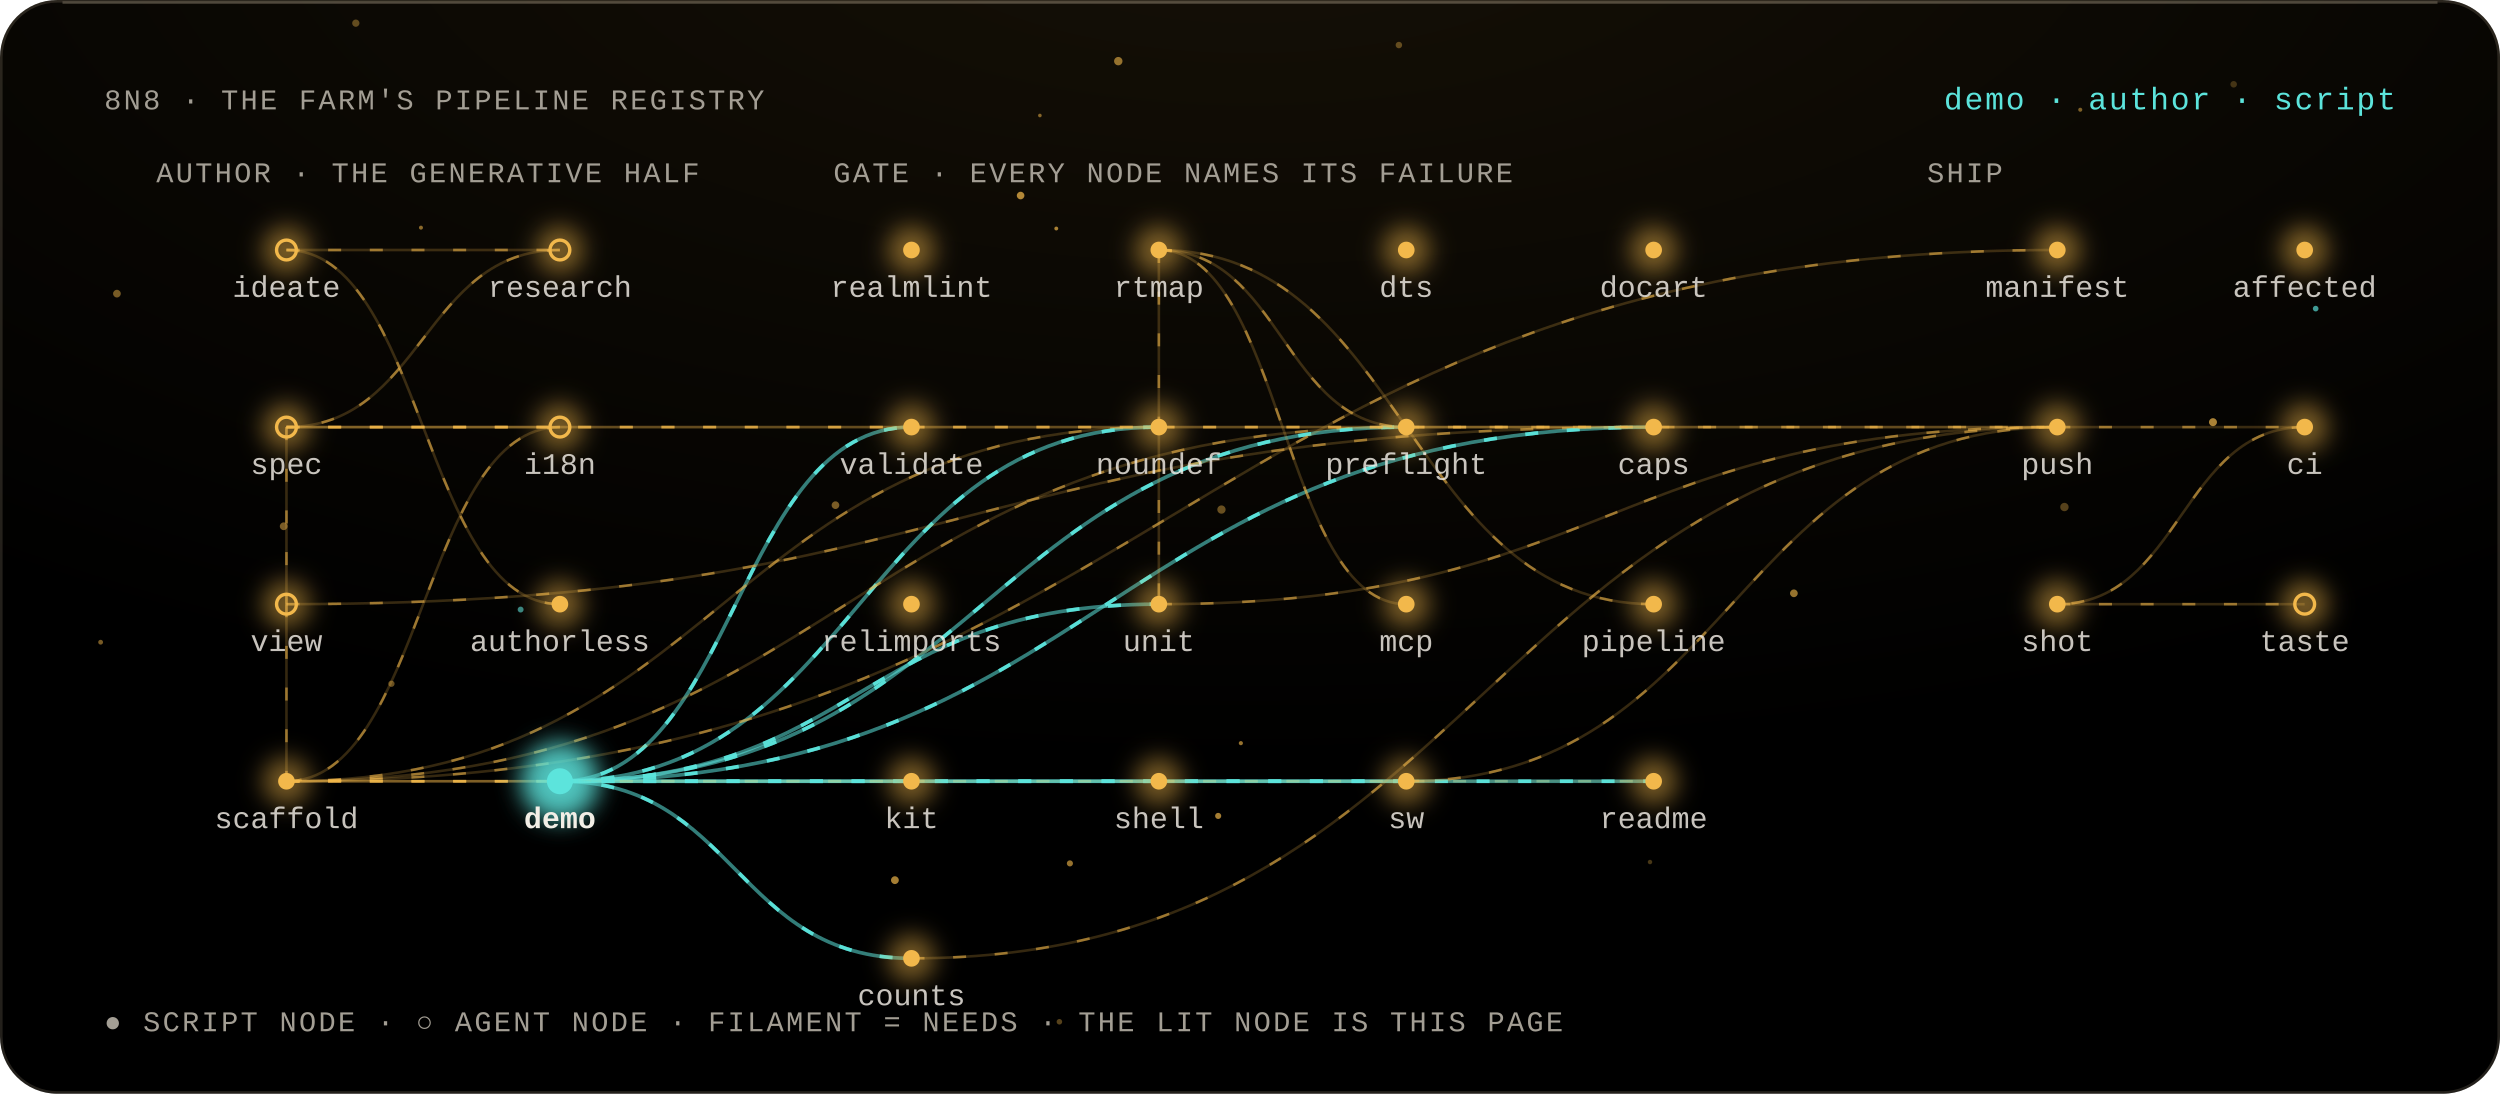
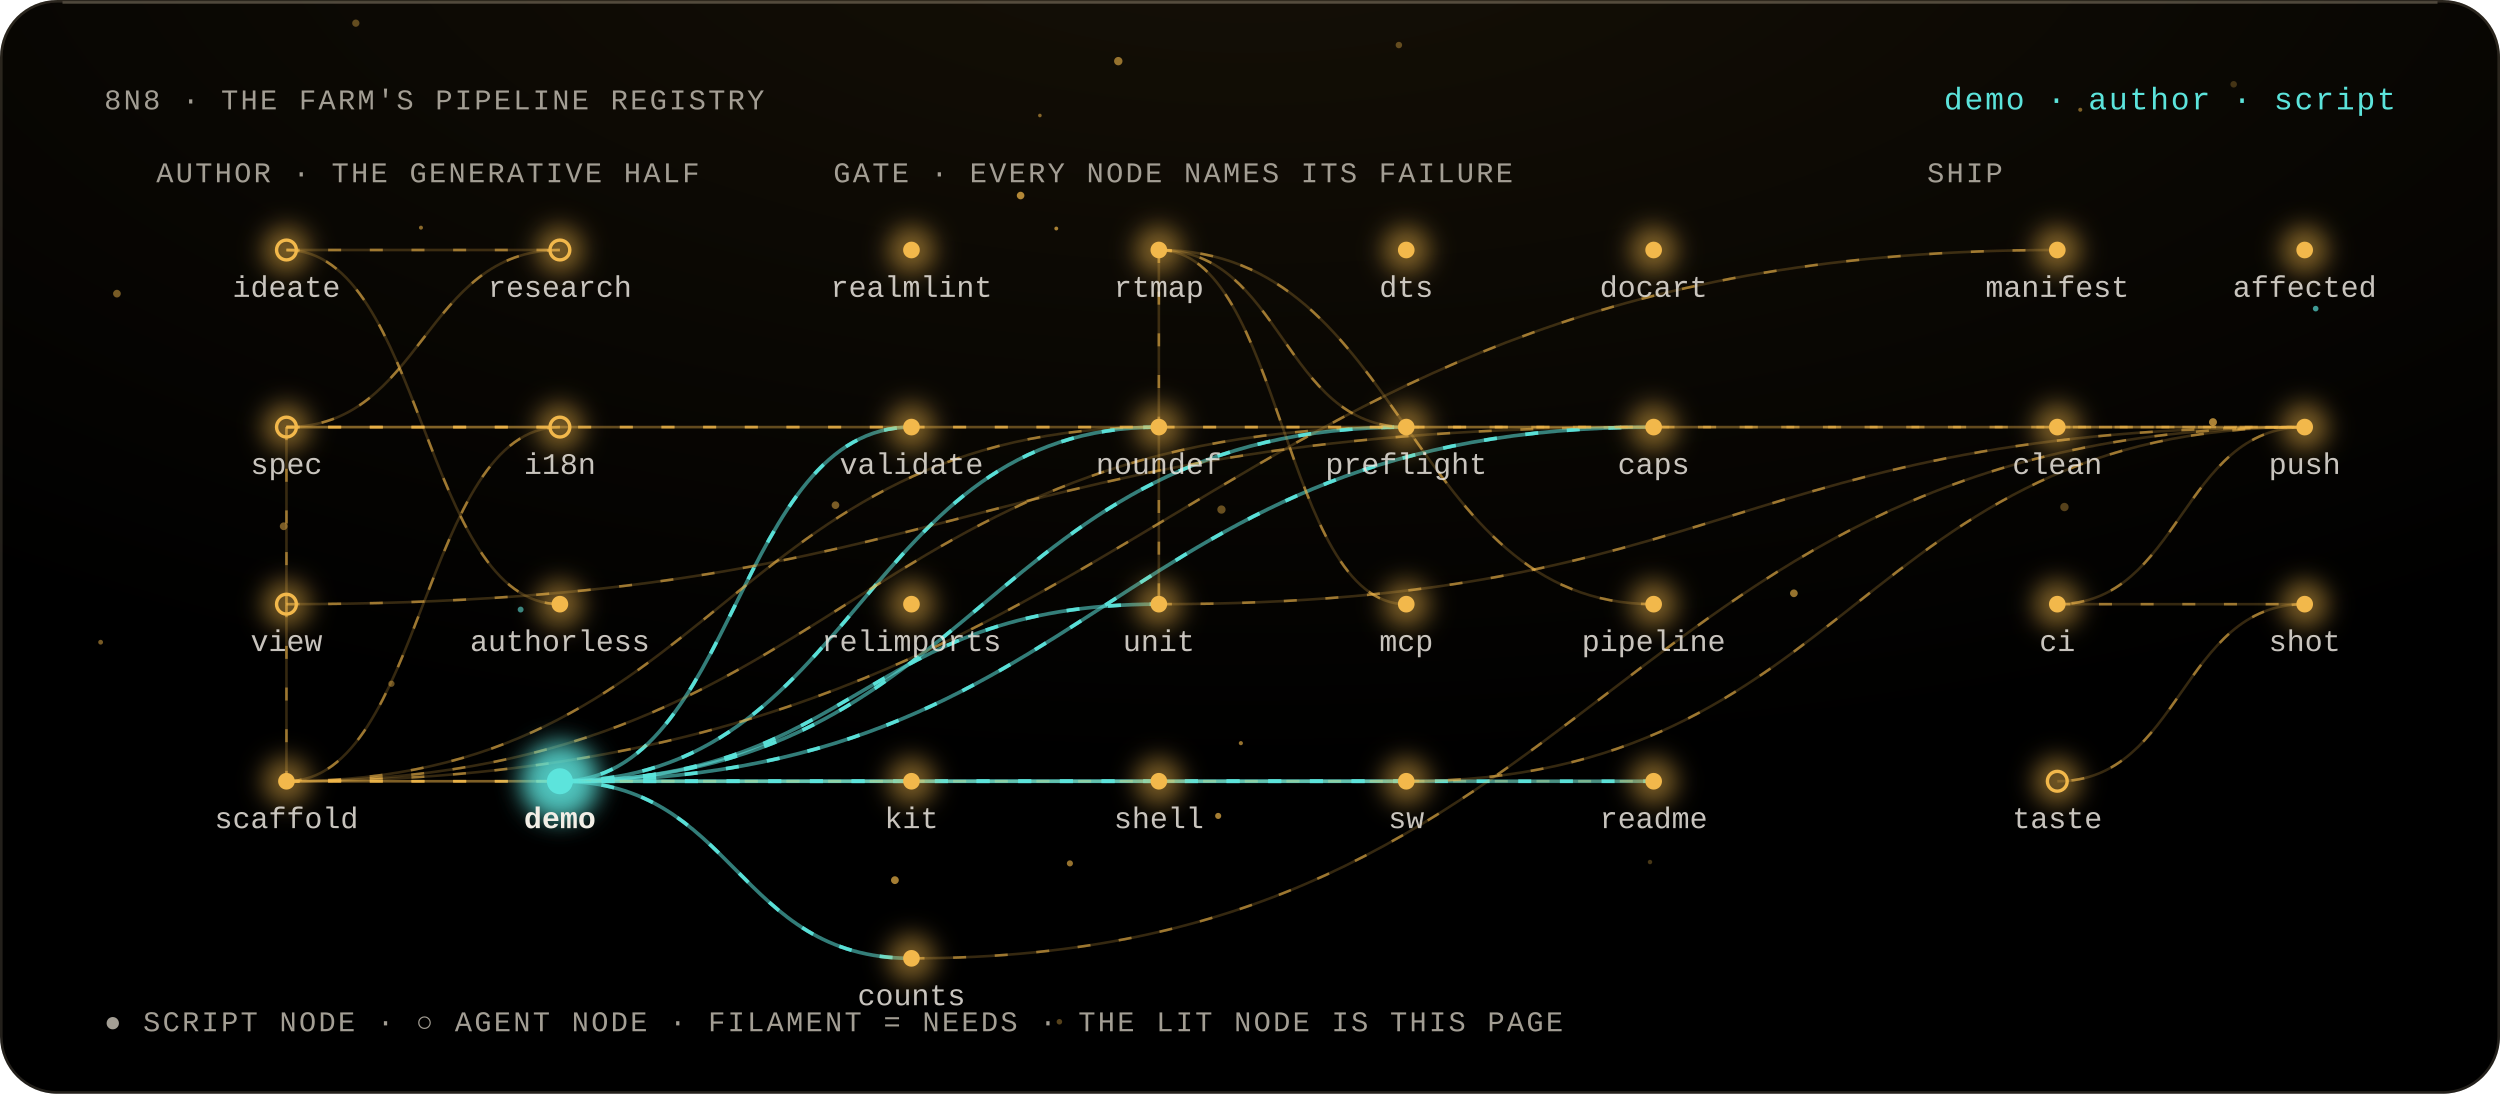
<svg xmlns="http://www.w3.org/2000/svg" viewBox="0 0 960 420" width="960" height="420" role="img" aria-labelledby="t">
  <style>
  text { font-family: 'Geist Mono', ui-monospace, 'Liberation Mono', Menlo, monospace; fill: #F2EEE6; }
  .m { fill: #A39E94; font-size: 11px; letter-spacing: .08em; }
  .l { font-size: 11.5px; }
  .h { font-size: 12px; fill: #5CE4DC; letter-spacing: .06em; }
  .flow { stroke-dasharray: 5 11; animation: flow 3s linear infinite; }
  @keyframes flow { to { stroke-dashoffset: -32; } }
  .breathe { animation: breathe 4.2s ease-in-out infinite; }
  @keyframes breathe { 50% { opacity: .38; } }
  .beat { animation: beat 2.6s ease-in-out infinite; transform-box: fill-box; transform-origin: center; }
  @keyframes beat { 50% { opacity: .55; transform: scale(1.35); } }
  .spin { transform-box: fill-box; transform-origin: center; animation: spin 48s linear infinite; }
  .spin-r { transform-box: fill-box; transform-origin: center; animation: spin 64s linear infinite reverse; }
  @keyframes spin { to { transform: rotate(360deg); } }
  @media (prefers-reduced-motion: reduce) { * { animation: none !important; } }
</style>
  <defs>
    <filter id="bloom" x="-80%" y="-80%" width="260%" height="260%">
      <feGaussianBlur stdDeviation="4.5" />
    </filter>
    <filter id="soft" x="-30%" y="-30%" width="160%" height="160%">
      <feGaussianBlur stdDeviation="1.4" />
    </filter>
    <radialGradient id="key" cx="50%" cy="-10%" r="80%">
      <stop offset="0" stop-color="#F2B84B" stop-opacity=".09" />
      <stop offset="1" stop-color="#F2B84B" stop-opacity="0" />
    </radialGradient>
    <linearGradient id="pair" x1="0" x2="1">
      <stop offset="0" stop-color="#F2B84B" />
      <stop offset="1" stop-color="#5CE4DC" />
    </linearGradient>
  </defs>
  <rect width="960" height="420" rx="22" fill="#000" />
  <rect width="960" height="420" rx="22" fill="url(#key)" />
  <rect x=".5" y=".5" width="959" height="419" rx="21.5" fill="none" stroke="rgba(255,232,196,.14)" />
  <path d="M 24 1 H 936" stroke="rgba(255,238,208,.22)" stroke-width="1" />
  <g>
    <circle cx="633.6" cy="331.02" r="0.86" fill="#F2B84B" opacity="0.3" class="breathe" style="animation-delay:-0.36s" />
    <circle cx="320.82" cy="193.99" r="1.47" fill="#F2B84B" opacity="0.49" class="breathe" style="animation-delay:-2.06s" />
    <circle cx="798.82" cy="42.14" r="0.78" fill="#F2B84B" opacity="0.5" class="breathe" style="animation-delay:-2.08s" />
    <circle cx="108.94" cy="202.09" r="1.49" fill="#F2B84B" opacity="0.49" class="breathe" style="animation-delay:-0.93s" />
    <circle cx="150.31" cy="262.56" r="1.21" fill="#F2B84B" opacity="0.43" class="breathe" style="animation-delay:-3.43s" />
    <circle cx="399.32" cy="44.35" r="0.7" fill="#F2B84B" opacity="0.52" class="breathe" style="animation-delay:-1.7s" />
    <circle cx="406.81" cy="392.36" r="1.07" fill="#F2B84B" opacity="0.36" class="breathe" style="animation-delay:-3.37s" />
    <circle cx="537.17" cy="17.3" r="1.25" fill="#F2B84B" opacity="0.37" class="breathe" style="animation-delay:-1.18s" />
    <circle cx="429.42" cy="23.48" r="1.61" fill="#F2B84B" opacity="0.59" class="breathe" style="animation-delay:-0.91s" />
    <circle cx="38.64" cy="246.61" r="0.93" fill="#F2B84B" opacity="0.49" class="breathe" style="animation-delay:-2.93s" />
    <circle cx="343.64" cy="337.98" r="1.5" fill="#F2B84B" opacity="0.68" class="breathe" style="animation-delay:-2.46s" />
    <circle cx="410.84" cy="331.54" r="1.18" fill="#F2B84B" opacity="0.62" class="breathe" style="animation-delay:-0.43s" />
    <circle cx="469.04" cy="195.67" r="1.59" fill="#F2B84B" opacity="0.42" class="breathe" style="animation-delay:-1.48s" />
    <circle cx="136.63" cy="8.89" r="1.4" fill="#F2B84B" opacity="0.38" class="breathe" style="animation-delay:-2.16s" />
    <circle cx="889.22" cy="118.51" r="1.09" fill="#5CE4DC" opacity="0.67" class="breathe" style="animation-delay:-0.39s" />
    <circle cx="44.9" cy="112.76" r="1.48" fill="#F2B84B" opacity="0.48" class="breathe" style="animation-delay:-2.02s" />
    <circle cx="688.85" cy="227.83" r="1.48" fill="#F2B84B" opacity="0.62" class="breathe" style="animation-delay:-1.67s" />
    <circle cx="476.49" cy="285.37" r="0.8" fill="#F2B84B" opacity="0.62" class="breathe" style="animation-delay:-1.99s" />
    <circle cx="857.73" cy="32.37" r="1.26" fill="#F2B84B" opacity="0.25" class="breathe" style="animation-delay:-2.54s" />
    <circle cx="792.74" cy="194.7" r="1.61" fill="#F2B84B" opacity="0.34" class="breathe" style="animation-delay:-1.6s" />
    <circle cx="391.91" cy="75.09" r="1.46" fill="#F2B84B" opacity="0.72" class="breathe" style="animation-delay:-0.43s" />
    <circle cx="849.78" cy="162.11" r="1.53" fill="#F2B84B" opacity="0.7" class="breathe" style="animation-delay:-0.13s" />
    <circle cx="467.78" cy="313.31" r="1.18" fill="#F2B84B" opacity="0.68" class="breathe" style="animation-delay:-2.09s" />
    <circle cx="161.65" cy="87.42" r="0.77" fill="#F2B84B" opacity="0.56" class="breathe" style="animation-delay:-2.2s" />
    <circle cx="405.61" cy="87.75" r="0.75" fill="#F2B84B" opacity="0.68" class="breathe" style="animation-delay:-0.97s" />
    <circle cx="199.92" cy="234.07" r="1.14" fill="#5CE4DC" opacity="0.58" class="breathe" style="animation-delay:-1.68s" />
  </g>
  <text x="40" y="42" class="m" text-anchor="start">8N8 · THE FARM'S PIPELINE REGISTRY</text>
  <text x="920" y="42" class="h" text-anchor="end">demo · author · script</text>
  <text x="60" y="70" class="m" text-anchor="start">AUTHOR · THE GENERATIVE HALF</text>
  <text x="320" y="70" class="m" text-anchor="start">GATE · EVERY NODE NAMES ITS FAILURE</text>
  <text x="740" y="70" class="m" text-anchor="start">SHIP</text>
  <path d="M 110 96 C 162.5 96, 162.5 96, 215 96" fill="none" stroke="#F2B84B" stroke-opacity="0.22" stroke-width="1" />
  <path d="M 110 96 C 162.5 96, 162.5 96, 215 96" fill="none" stroke="#F2B84B" stroke-opacity="0.55" stroke-width="1" class="flow" />
  <path d="M 215 96 C 162.5 96, 162.5 164, 110 164" fill="none" stroke="#F2B84B" stroke-opacity="0.22" stroke-width="1" />
  <path d="M 215 96 C 162.5 96, 162.5 164, 110 164" fill="none" stroke="#F2B84B" stroke-opacity="0.55" stroke-width="1" class="flow" />
  <path d="M 110 164 C 162.5 164, 162.5 164, 215 164" fill="none" stroke="#F2B84B" stroke-opacity="0.22" stroke-width="1" />
  <path d="M 110 164 C 162.5 164, 162.5 164, 215 164" fill="none" stroke="#F2B84B" stroke-opacity="0.55" stroke-width="1" class="flow" />
  <path d="M 110 164 C 110 164, 110 232, 110 232" fill="none" stroke="#F2B84B" stroke-opacity="0.22" stroke-width="1" />
  <path d="M 110 164 C 110 164, 110 232, 110 232" fill="none" stroke="#F2B84B" stroke-opacity="0.55" stroke-width="1" class="flow" />
  <path d="M 110 96 C 162.5 96, 162.5 232, 215 232" fill="none" stroke="#F2B84B" stroke-opacity="0.22" stroke-width="1" />
  <path d="M 110 96 C 162.5 96, 162.5 232, 215 232" fill="none" stroke="#F2B84B" stroke-opacity="0.55" stroke-width="1" class="flow" />
  <path d="M 110 232 C 110 232, 110 300, 110 300" fill="none" stroke="#F2B84B" stroke-opacity="0.22" stroke-width="1" />
  <path d="M 110 232 C 110 232, 110 300, 110 300" fill="none" stroke="#F2B84B" stroke-opacity="0.55" stroke-width="1" class="flow" />
  <path d="M 215 164 C 162.5 164, 162.5 300, 110 300" fill="none" stroke="#F2B84B" stroke-opacity="0.22" stroke-width="1" />
  <path d="M 215 164 C 162.5 164, 162.5 300, 110 300" fill="none" stroke="#F2B84B" stroke-opacity="0.55" stroke-width="1" class="flow" />
  <path d="M 110 164 C 230 164, 230 164, 350 164" fill="none" stroke="#F2B84B" stroke-opacity="0.22" stroke-width="1" />
  <path d="M 110 164 C 230 164, 230 164, 350 164" fill="none" stroke="#F2B84B" stroke-opacity="0.55" stroke-width="1" class="flow" />
  <path d="M 215 300 C 282.5 300, 282.5 164, 350 164" fill="none" stroke="#5CE4DC" stroke-opacity="0.55" stroke-width="1.4" />
  <path d="M 215 300 C 282.5 300, 282.5 164, 350 164" fill="none" stroke="#5CE4DC" stroke-opacity="0.95" stroke-width="1.4" class="flow" />
  <path d="M 110 300 C 277.5 300, 277.5 164, 445 164" fill="none" stroke="#F2B84B" stroke-opacity="0.22" stroke-width="1" />
  <path d="M 110 300 C 277.5 300, 277.5 164, 445 164" fill="none" stroke="#F2B84B" stroke-opacity="0.55" stroke-width="1" class="flow" />
  <path d="M 215 300 C 330 300, 330 164, 445 164" fill="none" stroke="#5CE4DC" stroke-opacity="0.55" stroke-width="1.4" />
  <path d="M 215 300 C 330 300, 330 164, 445 164" fill="none" stroke="#5CE4DC" stroke-opacity="0.95" stroke-width="1.4" class="flow" />
  <path d="M 110 300 C 325 300, 325 164, 540 164" fill="none" stroke="#F2B84B" stroke-opacity="0.22" stroke-width="1" />
  <path d="M 110 300 C 325 300, 325 164, 540 164" fill="none" stroke="#F2B84B" stroke-opacity="0.55" stroke-width="1" class="flow" />
  <path d="M 215 300 C 377.5 300, 377.5 164, 540 164" fill="none" stroke="#5CE4DC" stroke-opacity="0.55" stroke-width="1.4" />
  <path d="M 215 300 C 377.5 300, 377.5 164, 540 164" fill="none" stroke="#5CE4DC" stroke-opacity="0.95" stroke-width="1.4" class="flow" />
  <path d="M 445 96 C 492.5 96, 492.5 164, 540 164" fill="none" stroke="#F2B84B" stroke-opacity="0.22" stroke-width="1" />
  <path d="M 445 96 C 492.5 96, 492.5 164, 540 164" fill="none" stroke="#F2B84B" stroke-opacity="0.55" stroke-width="1" class="flow" />
  <path d="M 110 164 C 372.5 164, 372.5 164, 635 164" fill="none" stroke="#F2B84B" stroke-opacity="0.22" stroke-width="1" />
  <path d="M 110 164 C 372.5 164, 372.5 164, 635 164" fill="none" stroke="#F2B84B" stroke-opacity="0.55" stroke-width="1" class="flow" />
  <path d="M 110 232 C 372.5 232, 372.5 164, 635 164" fill="none" stroke="#F2B84B" stroke-opacity="0.22" stroke-width="1" />
  <path d="M 110 232 C 372.5 232, 372.5 164, 635 164" fill="none" stroke="#F2B84B" stroke-opacity="0.55" stroke-width="1" class="flow" />
  <path d="M 215 300 C 425 300, 425 164, 635 164" fill="none" stroke="#5CE4DC" stroke-opacity="0.55" stroke-width="1.4" />
  <path d="M 215 300 C 425 300, 425 164, 635 164" fill="none" stroke="#5CE4DC" stroke-opacity="0.95" stroke-width="1.4" class="flow" />
  <path d="M 215 300 C 330 300, 330 232, 445 232" fill="none" stroke="#5CE4DC" stroke-opacity="0.55" stroke-width="1.4" />
  <path d="M 215 300 C 330 300, 330 232, 445 232" fill="none" stroke="#5CE4DC" stroke-opacity="0.95" stroke-width="1.4" class="flow" />
  <path d="M 445 96 C 445 96, 445 232, 445 232" fill="none" stroke="#F2B84B" stroke-opacity="0.22" stroke-width="1" />
  <path d="M 445 96 C 445 96, 445 232, 445 232" fill="none" stroke="#F2B84B" stroke-opacity="0.55" stroke-width="1" class="flow" />
  <path d="M 445 96 C 492.5 96, 492.5 232, 540 232" fill="none" stroke="#F2B84B" stroke-opacity="0.22" stroke-width="1" />
  <path d="M 445 96 C 492.5 96, 492.5 232, 540 232" fill="none" stroke="#F2B84B" stroke-opacity="0.55" stroke-width="1" class="flow" />
  <path d="M 445 96 C 540 96, 540 232, 635 232" fill="none" stroke="#F2B84B" stroke-opacity="0.22" stroke-width="1" />
  <path d="M 445 96 C 540 96, 540 232, 635 232" fill="none" stroke="#F2B84B" stroke-opacity="0.55" stroke-width="1" class="flow" />
  <path d="M 110 300 C 230 300, 230 300, 350 300" fill="none" stroke="#F2B84B" stroke-opacity="0.22" stroke-width="1" />
  <path d="M 110 300 C 230 300, 230 300, 350 300" fill="none" stroke="#F2B84B" stroke-opacity="0.55" stroke-width="1" class="flow" />
  <path d="M 110 300 C 325 300, 325 300, 540 300" fill="none" stroke="#F2B84B" stroke-opacity="0.22" stroke-width="1" />
  <path d="M 110 300 C 325 300, 325 300, 540 300" fill="none" stroke="#F2B84B" stroke-opacity="0.55" stroke-width="1" class="flow" />
  <path d="M 215 300 C 377.5 300, 377.5 300, 540 300" fill="none" stroke="#5CE4DC" stroke-opacity="0.55" stroke-width="1.4" />
  <path d="M 215 300 C 377.5 300, 377.5 300, 540 300" fill="none" stroke="#5CE4DC" stroke-opacity="0.95" stroke-width="1.4" class="flow" />
  <path d="M 110 300 C 372.5 300, 372.5 300, 635 300" fill="none" stroke="#F2B84B" stroke-opacity="0.22" stroke-width="1" />
  <path d="M 110 300 C 372.5 300, 372.5 300, 635 300" fill="none" stroke="#F2B84B" stroke-opacity="0.55" stroke-width="1" class="flow" />
  <path d="M 215 300 C 425 300, 425 300, 635 300" fill="none" stroke="#5CE4DC" stroke-opacity="0.55" stroke-width="1.4" />
  <path d="M 215 300 C 425 300, 425 300, 635 300" fill="none" stroke="#5CE4DC" stroke-opacity="0.95" stroke-width="1.4" class="flow" />
  <path d="M 215 300 C 282.5 300, 282.5 368, 350 368" fill="none" stroke="#5CE4DC" stroke-opacity="0.55" stroke-width="1.4" />
  <path d="M 215 300 C 282.5 300, 282.5 368, 350 368" fill="none" stroke="#5CE4DC" stroke-opacity="0.95" stroke-width="1.4" class="flow" />
  <path d="M 110 300 C 450 300, 450 96, 790 96" fill="none" stroke="#F2B84B" stroke-opacity="0.22" stroke-width="1" />
  <path d="M 110 300 C 450 300, 450 96, 790 96" fill="none" stroke="#F2B84B" stroke-opacity="0.55" stroke-width="1" class="flow" />
-   <path d="M 350 164 C 570 164, 570 164, 790 164" fill="none" stroke="#F2B84B" stroke-opacity="0.22" stroke-width="1" />
-   <path d="M 350 164 C 570 164, 570 164, 790 164" fill="none" stroke="#F2B84B" stroke-opacity="0.55" stroke-width="1" class="flow" />
-   <path d="M 540 164 C 665 164, 665 164, 790 164" fill="none" stroke="#F2B84B" stroke-opacity="0.22" stroke-width="1" />
-   <path d="M 540 164 C 665 164, 665 164, 790 164" fill="none" stroke="#F2B84B" stroke-opacity="0.55" stroke-width="1" class="flow" />
-   <path d="M 445 232 C 617.5 232, 617.5 164, 790 164" fill="none" stroke="#F2B84B" stroke-opacity="0.22" stroke-width="1" />
-   <path d="M 445 232 C 617.5 232, 617.5 164, 790 164" fill="none" stroke="#F2B84B" stroke-opacity="0.55" stroke-width="1" class="flow" />
-   <path d="M 540 300 C 665 300, 665 164, 790 164" fill="none" stroke="#F2B84B" stroke-opacity="0.22" stroke-width="1" />
-   <path d="M 540 300 C 665 300, 665 164, 790 164" fill="none" stroke="#F2B84B" stroke-opacity="0.55" stroke-width="1" class="flow" />
-   <path d="M 350 368 C 570 368, 570 164, 790 164" fill="none" stroke="#F2B84B" stroke-opacity="0.22" stroke-width="1" />
-   <path d="M 350 368 C 570 368, 570 164, 790 164" fill="none" stroke="#F2B84B" stroke-opacity="0.55" stroke-width="1" class="flow" />
+   <path d="M 350 164 C 617.5 164, 617.5 164, 885 164" fill="none" stroke="#F2B84B" stroke-opacity="0.22" stroke-width="1" />
+   <path d="M 350 164 C 617.5 164, 617.5 164, 885 164" fill="none" stroke="#F2B84B" stroke-opacity="0.55" stroke-width="1" class="flow" />
+   <path d="M 540 164 C 712.5 164, 712.5 164, 885 164" fill="none" stroke="#F2B84B" stroke-opacity="0.22" stroke-width="1" />
+   <path d="M 540 164 C 712.5 164, 712.5 164, 885 164" fill="none" stroke="#F2B84B" stroke-opacity="0.55" stroke-width="1" class="flow" />
+   <path d="M 445 232 C 665 232, 665 164, 885 164" fill="none" stroke="#F2B84B" stroke-opacity="0.22" stroke-width="1" />
+   <path d="M 445 232 C 665 232, 665 164, 885 164" fill="none" stroke="#F2B84B" stroke-opacity="0.55" stroke-width="1" class="flow" />
+   <path d="M 540 300 C 712.5 300, 712.5 164, 885 164" fill="none" stroke="#F2B84B" stroke-opacity="0.22" stroke-width="1" />
+   <path d="M 540 300 C 712.5 300, 712.5 164, 885 164" fill="none" stroke="#F2B84B" stroke-opacity="0.55" stroke-width="1" class="flow" />
+   <path d="M 350 368 C 617.5 368, 617.5 164, 885 164" fill="none" stroke="#F2B84B" stroke-opacity="0.22" stroke-width="1" />
+   <path d="M 350 368 C 617.5 368, 617.5 164, 885 164" fill="none" stroke="#F2B84B" stroke-opacity="0.55" stroke-width="1" class="flow" />
  <path d="M 790 164 C 837.5 164, 837.5 164, 885 164" fill="none" stroke="#F2B84B" stroke-opacity="0.22" stroke-width="1" />
  <path d="M 790 164 C 837.5 164, 837.5 164, 885 164" fill="none" stroke="#F2B84B" stroke-opacity="0.55" stroke-width="1" class="flow" />
  <path d="M 885 164 C 837.5 164, 837.5 232, 790 232" fill="none" stroke="#F2B84B" stroke-opacity="0.22" stroke-width="1" />
  <path d="M 885 164 C 837.5 164, 837.5 232, 790 232" fill="none" stroke="#F2B84B" stroke-opacity="0.55" stroke-width="1" class="flow" />
  <path d="M 790 232 C 837.5 232, 837.5 232, 885 232" fill="none" stroke="#F2B84B" stroke-opacity="0.22" stroke-width="1" />
  <path d="M 790 232 C 837.5 232, 837.5 232, 885 232" fill="none" stroke="#F2B84B" stroke-opacity="0.55" stroke-width="1" class="flow" />
+   <path d="M 885 232 C 837.5 232, 837.5 300, 790 300" fill="none" stroke="#F2B84B" stroke-opacity="0.22" stroke-width="1" />
+   <path d="M 885 232 C 837.5 232, 837.5 300, 790 300" fill="none" stroke="#F2B84B" stroke-opacity="0.55" stroke-width="1" class="flow" />
  <g>
    <circle cx="110" cy="96" r="9" fill="#F2B84B" opacity="0.5" filter="url(#bloom)" class="breathe" style="animation-delay:-1.85s" />
    <circle cx="110" cy="96" r="3.8" fill="none" stroke="#F2B84B" stroke-width="1.3" />
  </g>
  <text x="110" y="114" class="l" text-anchor="middle" fill="#F2EEE6" fill-opacity=".82">ideate</text>
  <g>
    <circle cx="215" cy="96" r="9" fill="#F2B84B" opacity="0.5" filter="url(#bloom)" class="breathe" style="animation-delay:-0.59s" />
    <circle cx="215" cy="96" r="3.8" fill="none" stroke="#F2B84B" stroke-width="1.3" />
  </g>
  <text x="215" y="114" class="l" text-anchor="middle" fill="#F2EEE6" fill-opacity=".82">research</text>
  <g>
    <circle cx="110" cy="164" r="9" fill="#F2B84B" opacity="0.5" filter="url(#bloom)" class="breathe" style="animation-delay:-2.64s" />
    <circle cx="110" cy="164" r="3.8" fill="none" stroke="#F2B84B" stroke-width="1.3" />
  </g>
  <text x="110" y="182" class="l" text-anchor="middle" fill="#F2EEE6" fill-opacity=".82">spec</text>
  <g>
    <circle cx="215" cy="164" r="9" fill="#F2B84B" opacity="0.5" filter="url(#bloom)" class="breathe" style="animation-delay:-3.15s" />
    <circle cx="215" cy="164" r="3.8" fill="none" stroke="#F2B84B" stroke-width="1.3" />
  </g>
  <text x="215" y="182" class="l" text-anchor="middle" fill="#F2EEE6" fill-opacity=".82">i18n</text>
  <g>
    <circle cx="110" cy="232" r="9" fill="#F2B84B" opacity="0.5" filter="url(#bloom)" class="breathe" style="animation-delay:-0.43s" />
    <circle cx="110" cy="232" r="3.8" fill="none" stroke="#F2B84B" stroke-width="1.3" />
  </g>
  <text x="110" y="250" class="l" text-anchor="middle" fill="#F2EEE6" fill-opacity=".82">view</text>
  <g>
    <circle cx="215" cy="232" r="9" fill="#F2B84B" opacity="0.5" filter="url(#bloom)" class="breathe" style="animation-delay:-0.34s" />
    <circle cx="215" cy="232" r="3.2" fill="#F2B84B" />
  </g>
  <text x="215" y="250" class="l" text-anchor="middle" fill="#F2EEE6" fill-opacity=".82">authorless</text>
  <g>
    <circle cx="110" cy="300" r="9" fill="#F2B84B" opacity="0.5" filter="url(#bloom)" class="breathe" style="animation-delay:-2.7s" />
    <circle cx="110" cy="300" r="3.2" fill="#F2B84B" />
  </g>
  <text x="110" y="318" class="l" text-anchor="middle" fill="#F2EEE6" fill-opacity=".82">scaffold</text>
  <g>
    <circle cx="215" cy="300" r="15" fill="#5CE4DC" opacity="0.85" filter="url(#bloom)" class="beat" style="animation-delay:-2.81s" />
    <circle cx="215" cy="300" r="5" fill="#5CE4DC" />
  </g>
  <text x="215" y="318" class="l" text-anchor="middle" fill="#5CE4DC" font-weight="700">demo</text>
  <g>
    <circle cx="350" cy="96" r="9" fill="#F2B84B" opacity="0.5" filter="url(#bloom)" class="breathe" style="animation-delay:-1.34s" />
    <circle cx="350" cy="96" r="3.2" fill="#F2B84B" />
  </g>
  <text x="350" y="114" class="l" text-anchor="middle" fill="#F2EEE6" fill-opacity=".82">realmlint</text>
  <g>
    <circle cx="445" cy="96" r="9" fill="#F2B84B" opacity="0.5" filter="url(#bloom)" class="breathe" style="animation-delay:-1.85s" />
    <circle cx="445" cy="96" r="3.2" fill="#F2B84B" />
  </g>
  <text x="445" y="114" class="l" text-anchor="middle" fill="#F2EEE6" fill-opacity=".82">rtmap</text>
  <g>
    <circle cx="540" cy="96" r="9" fill="#F2B84B" opacity="0.5" filter="url(#bloom)" class="breathe" style="animation-delay:-1.91s" />
    <circle cx="540" cy="96" r="3.2" fill="#F2B84B" />
  </g>
  <text x="540" y="114" class="l" text-anchor="middle" fill="#F2EEE6" fill-opacity=".82">dts</text>
  <g>
    <circle cx="635" cy="96" r="9" fill="#F2B84B" opacity="0.5" filter="url(#bloom)" class="breathe" style="animation-delay:-1.97s" />
    <circle cx="635" cy="96" r="3.2" fill="#F2B84B" />
  </g>
  <text x="635" y="114" class="l" text-anchor="middle" fill="#F2EEE6" fill-opacity=".82">docart</text>
  <g>
    <circle cx="350" cy="164" r="9" fill="#F2B84B" opacity="0.5" filter="url(#bloom)" class="breathe" style="animation-delay:-1.76s" />
    <circle cx="350" cy="164" r="3.2" fill="#F2B84B" />
  </g>
  <text x="350" y="182" class="l" text-anchor="middle" fill="#F2EEE6" fill-opacity=".82">validate</text>
  <g>
    <circle cx="445" cy="164" r="9" fill="#F2B84B" opacity="0.5" filter="url(#bloom)" class="breathe" style="animation-delay:-0.3s" />
    <circle cx="445" cy="164" r="3.2" fill="#F2B84B" />
  </g>
  <text x="445" y="182" class="l" text-anchor="middle" fill="#F2EEE6" fill-opacity=".82">noundef</text>
  <g>
    <circle cx="540" cy="164" r="9" fill="#F2B84B" opacity="0.5" filter="url(#bloom)" class="breathe" style="animation-delay:-3.33s" />
    <circle cx="540" cy="164" r="3.2" fill="#F2B84B" />
  </g>
  <text x="540" y="182" class="l" text-anchor="middle" fill="#F2EEE6" fill-opacity=".82">preflight</text>
  <g>
    <circle cx="635" cy="164" r="9" fill="#F2B84B" opacity="0.5" filter="url(#bloom)" class="breathe" style="animation-delay:-0.4s" />
    <circle cx="635" cy="164" r="3.2" fill="#F2B84B" />
  </g>
  <text x="635" y="182" class="l" text-anchor="middle" fill="#F2EEE6" fill-opacity=".82">caps</text>
  <g>
    <circle cx="350" cy="232" r="9" fill="#F2B84B" opacity="0.5" filter="url(#bloom)" class="breathe" style="animation-delay:-1.99s" />
    <circle cx="350" cy="232" r="3.2" fill="#F2B84B" />
  </g>
  <text x="350" y="250" class="l" text-anchor="middle" fill="#F2EEE6" fill-opacity=".82">relimports</text>
  <g>
    <circle cx="445" cy="232" r="9" fill="#F2B84B" opacity="0.5" filter="url(#bloom)" class="breathe" style="animation-delay:-1.98s" />
    <circle cx="445" cy="232" r="3.2" fill="#F2B84B" />
  </g>
  <text x="445" y="250" class="l" text-anchor="middle" fill="#F2EEE6" fill-opacity=".82">unit</text>
  <g>
    <circle cx="540" cy="232" r="9" fill="#F2B84B" opacity="0.5" filter="url(#bloom)" class="breathe" style="animation-delay:-0.89s" />
    <circle cx="540" cy="232" r="3.2" fill="#F2B84B" />
  </g>
  <text x="540" y="250" class="l" text-anchor="middle" fill="#F2EEE6" fill-opacity=".82">mcp</text>
  <g>
    <circle cx="635" cy="232" r="9" fill="#F2B84B" opacity="0.5" filter="url(#bloom)" class="breathe" style="animation-delay:-2.88s" />
    <circle cx="635" cy="232" r="3.2" fill="#F2B84B" />
  </g>
  <text x="635" y="250" class="l" text-anchor="middle" fill="#F2EEE6" fill-opacity=".82">pipeline</text>
  <g>
    <circle cx="350" cy="300" r="9" fill="#F2B84B" opacity="0.5" filter="url(#bloom)" class="breathe" style="animation-delay:-0.45s" />
    <circle cx="350" cy="300" r="3.2" fill="#F2B84B" />
  </g>
  <text x="350" y="318" class="l" text-anchor="middle" fill="#F2EEE6" fill-opacity=".82">kit</text>
  <g>
    <circle cx="445" cy="300" r="9" fill="#F2B84B" opacity="0.5" filter="url(#bloom)" class="breathe" style="animation-delay:-1.92s" />
    <circle cx="445" cy="300" r="3.2" fill="#F2B84B" />
  </g>
  <text x="445" y="318" class="l" text-anchor="middle" fill="#F2EEE6" fill-opacity=".82">shell</text>
  <g>
    <circle cx="540" cy="300" r="9" fill="#F2B84B" opacity="0.5" filter="url(#bloom)" class="breathe" style="animation-delay:-1.88s" />
    <circle cx="540" cy="300" r="3.2" fill="#F2B84B" />
  </g>
  <text x="540" y="318" class="l" text-anchor="middle" fill="#F2EEE6" fill-opacity=".82">sw</text>
  <g>
    <circle cx="635" cy="300" r="9" fill="#F2B84B" opacity="0.5" filter="url(#bloom)" class="breathe" style="animation-delay:-0.89s" />
    <circle cx="635" cy="300" r="3.2" fill="#F2B84B" />
  </g>
  <text x="635" y="318" class="l" text-anchor="middle" fill="#F2EEE6" fill-opacity=".82">readme</text>
  <g>
    <circle cx="350" cy="368" r="9" fill="#F2B84B" opacity="0.5" filter="url(#bloom)" class="breathe" style="animation-delay:-1.2s" />
    <circle cx="350" cy="368" r="3.2" fill="#F2B84B" />
  </g>
  <text x="350" y="386" class="l" text-anchor="middle" fill="#F2EEE6" fill-opacity=".82">counts</text>
  <g>
    <circle cx="790" cy="96" r="9" fill="#F2B84B" opacity="0.5" filter="url(#bloom)" class="breathe" style="animation-delay:-1.86s" />
    <circle cx="790" cy="96" r="3.2" fill="#F2B84B" />
  </g>
  <text x="790" y="114" class="l" text-anchor="middle" fill="#F2EEE6" fill-opacity=".82">manifest</text>
  <g>
    <circle cx="885" cy="96" r="9" fill="#F2B84B" opacity="0.5" filter="url(#bloom)" class="breathe" style="animation-delay:-0.63s" />
    <circle cx="885" cy="96" r="3.2" fill="#F2B84B" />
  </g>
  <text x="885" y="114" class="l" text-anchor="middle" fill="#F2EEE6" fill-opacity=".82">affected</text>
  <g>
    <circle cx="790" cy="164" r="9" fill="#F2B84B" opacity="0.5" filter="url(#bloom)" class="breathe" style="animation-delay:-2.5s" />
    <circle cx="790" cy="164" r="3.2" fill="#F2B84B" />
  </g>
-   <text x="790" y="182" class="l" text-anchor="middle" fill="#F2EEE6" fill-opacity=".82">push</text>
+   <text x="790" y="182" class="l" text-anchor="middle" fill="#F2EEE6" fill-opacity=".82">clean</text>
  <g>
    <circle cx="885" cy="164" r="9" fill="#F2B84B" opacity="0.5" filter="url(#bloom)" class="breathe" style="animation-delay:-1.46s" />
    <circle cx="885" cy="164" r="3.2" fill="#F2B84B" />
  </g>
-   <text x="885" y="182" class="l" text-anchor="middle" fill="#F2EEE6" fill-opacity=".82">ci</text>
+   <text x="885" y="182" class="l" text-anchor="middle" fill="#F2EEE6" fill-opacity=".82">push</text>
  <g>
    <circle cx="790" cy="232" r="9" fill="#F2B84B" opacity="0.5" filter="url(#bloom)" class="breathe" style="animation-delay:-3.27s" />
    <circle cx="790" cy="232" r="3.2" fill="#F2B84B" />
  </g>
-   <text x="790" y="250" class="l" text-anchor="middle" fill="#F2EEE6" fill-opacity=".82">shot</text>
+   <text x="790" y="250" class="l" text-anchor="middle" fill="#F2EEE6" fill-opacity=".82">ci</text>
  <g>
    <circle cx="885" cy="232" r="9" fill="#F2B84B" opacity="0.5" filter="url(#bloom)" class="breathe" style="animation-delay:-1.07s" />
-     <circle cx="885" cy="232" r="3.8" fill="none" stroke="#F2B84B" stroke-width="1.3" />
-   </g>
-   <text x="885" y="250" class="l" text-anchor="middle" fill="#F2EEE6" fill-opacity=".82">taste</text>
+     <circle cx="885" cy="232" r="3.2" fill="#F2B84B" />
+   </g>
+   <text x="885" y="250" class="l" text-anchor="middle" fill="#F2EEE6" fill-opacity=".82">shot</text>
+   <g>
+     <circle cx="790" cy="300" r="9" fill="#F2B84B" opacity="0.5" filter="url(#bloom)" class="breathe" style="animation-delay:-0.01s" />
+     <circle cx="790" cy="300" r="3.8" fill="none" stroke="#F2B84B" stroke-width="1.3" />
+   </g>
+   <text x="790" y="318" class="l" text-anchor="middle" fill="#F2EEE6" fill-opacity=".82">taste</text>
  <text x="40" y="396" class="m" text-anchor="start">● SCRIPT NODE  ·  ○ AGENT NODE  ·  FILAMENT = NEEDS  ·  THE LIT NODE IS THIS PAGE</text>
</svg>
